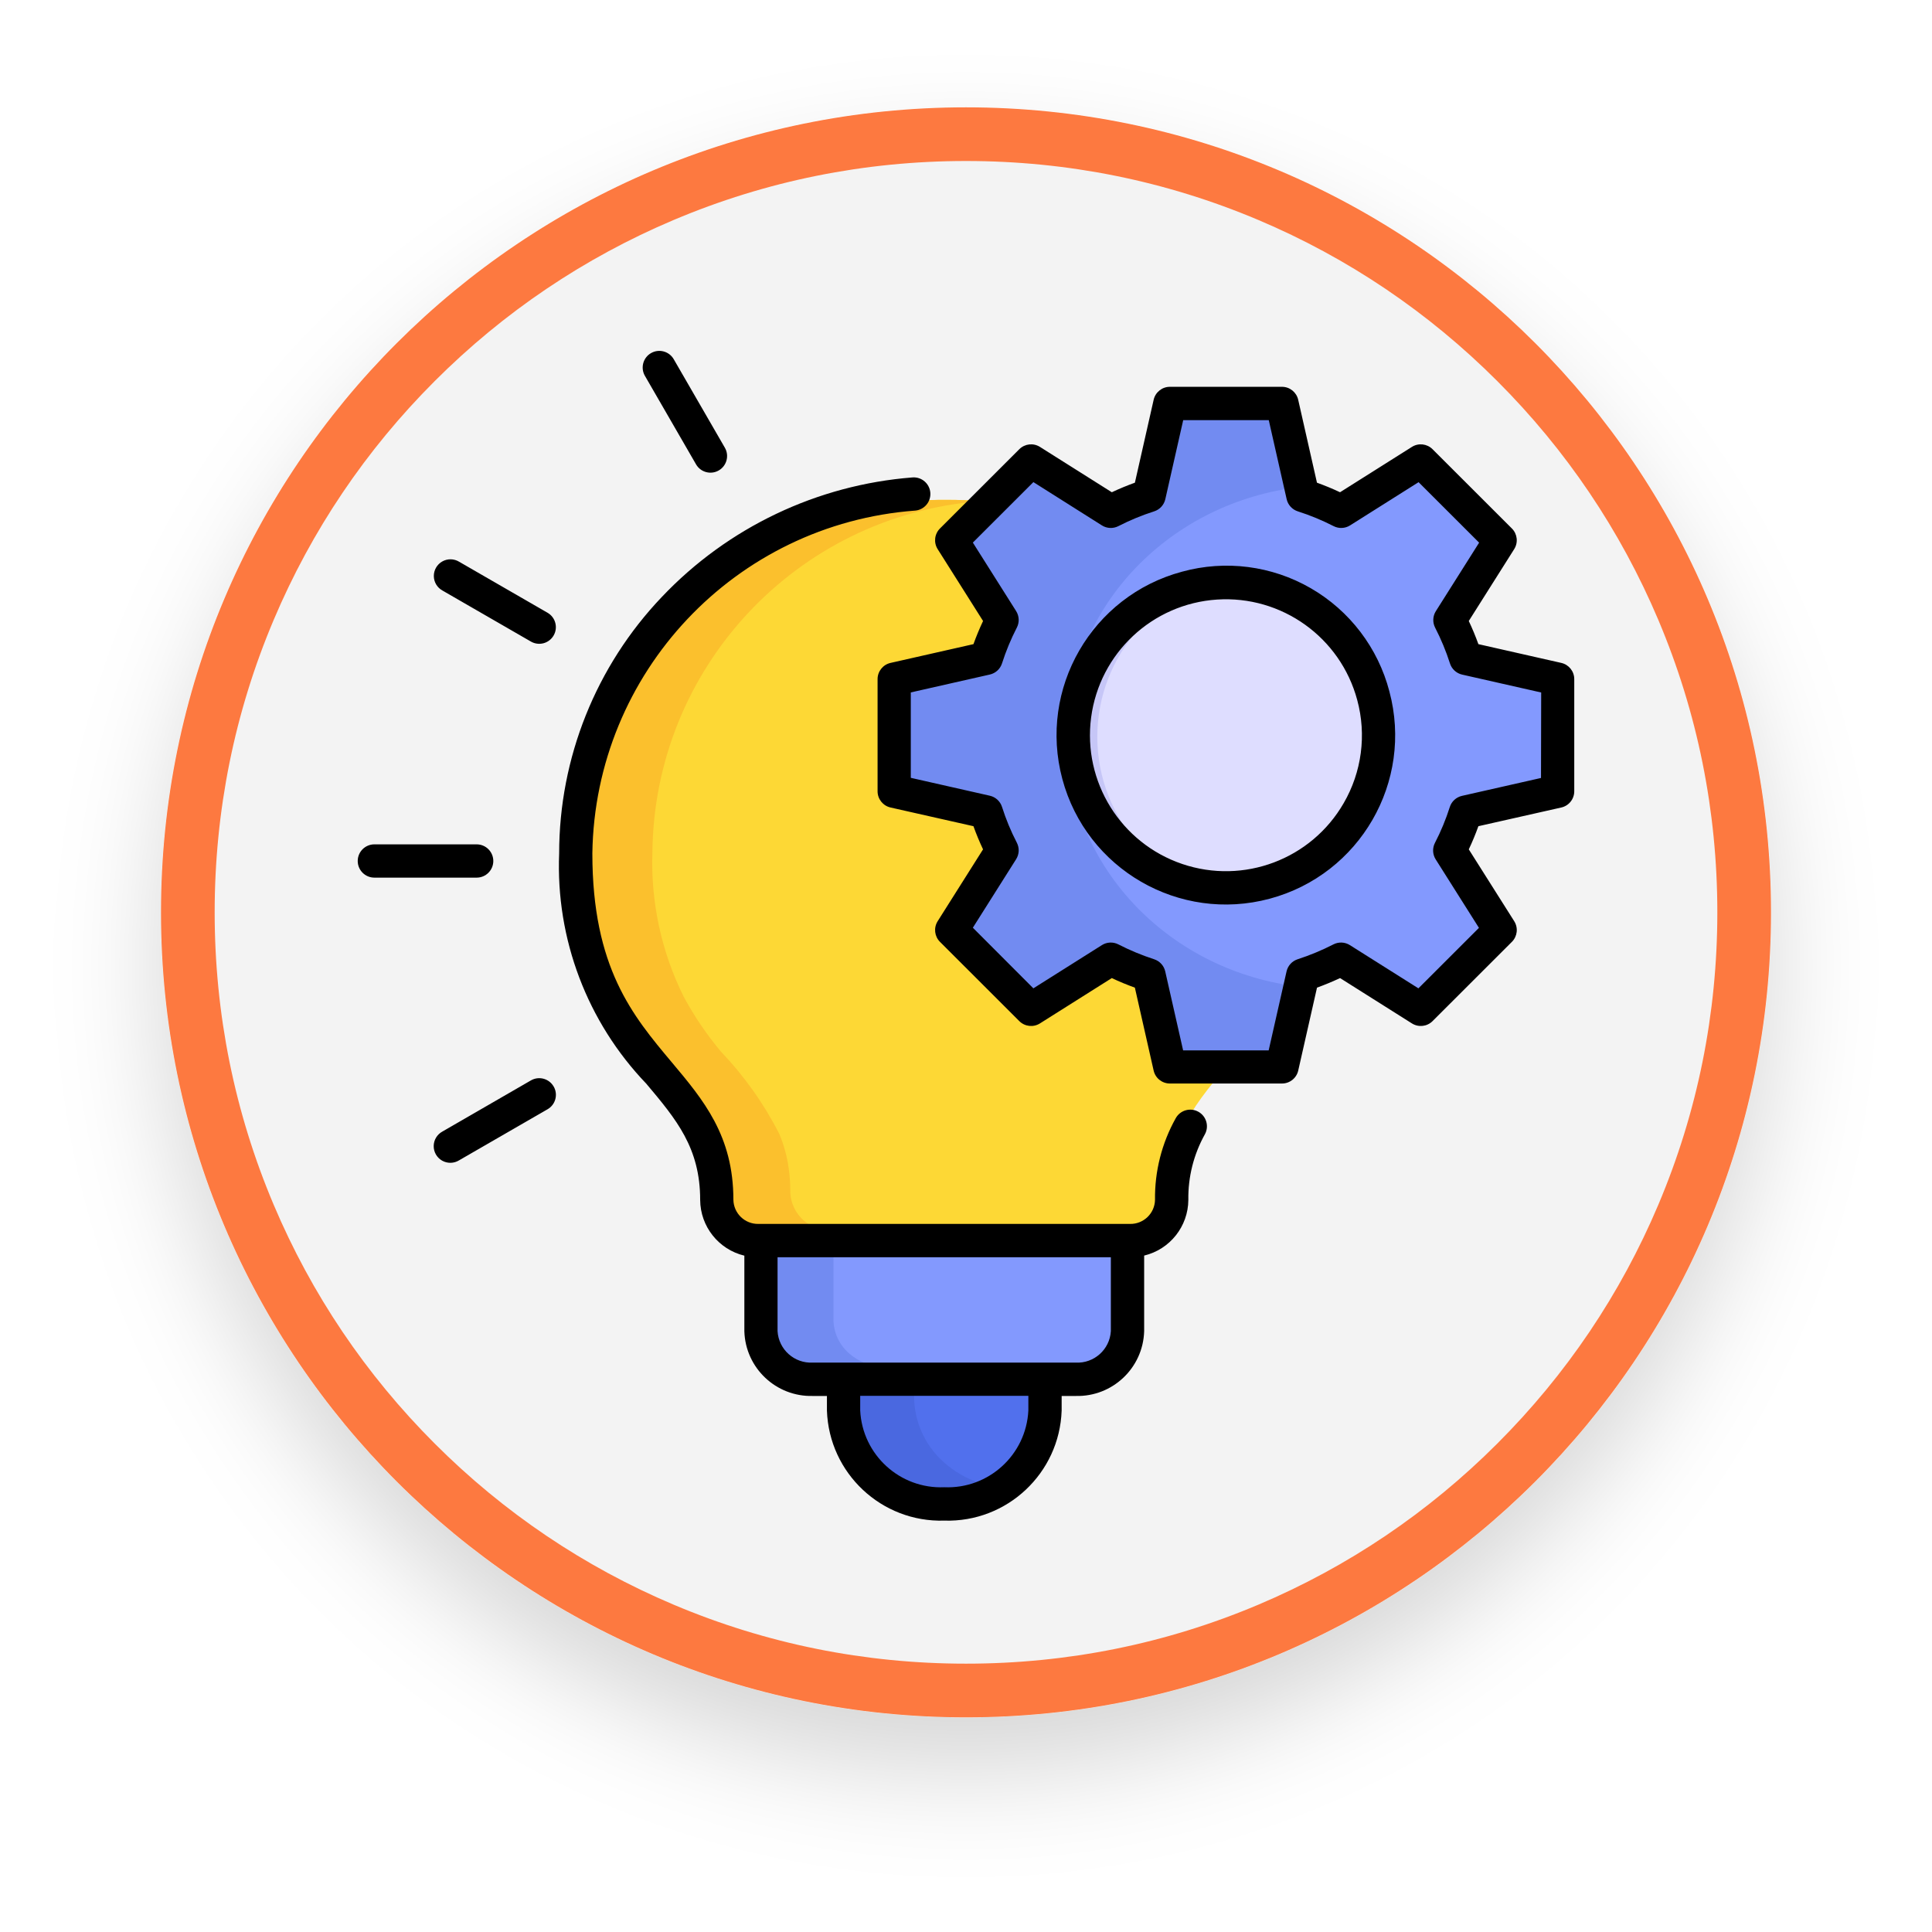
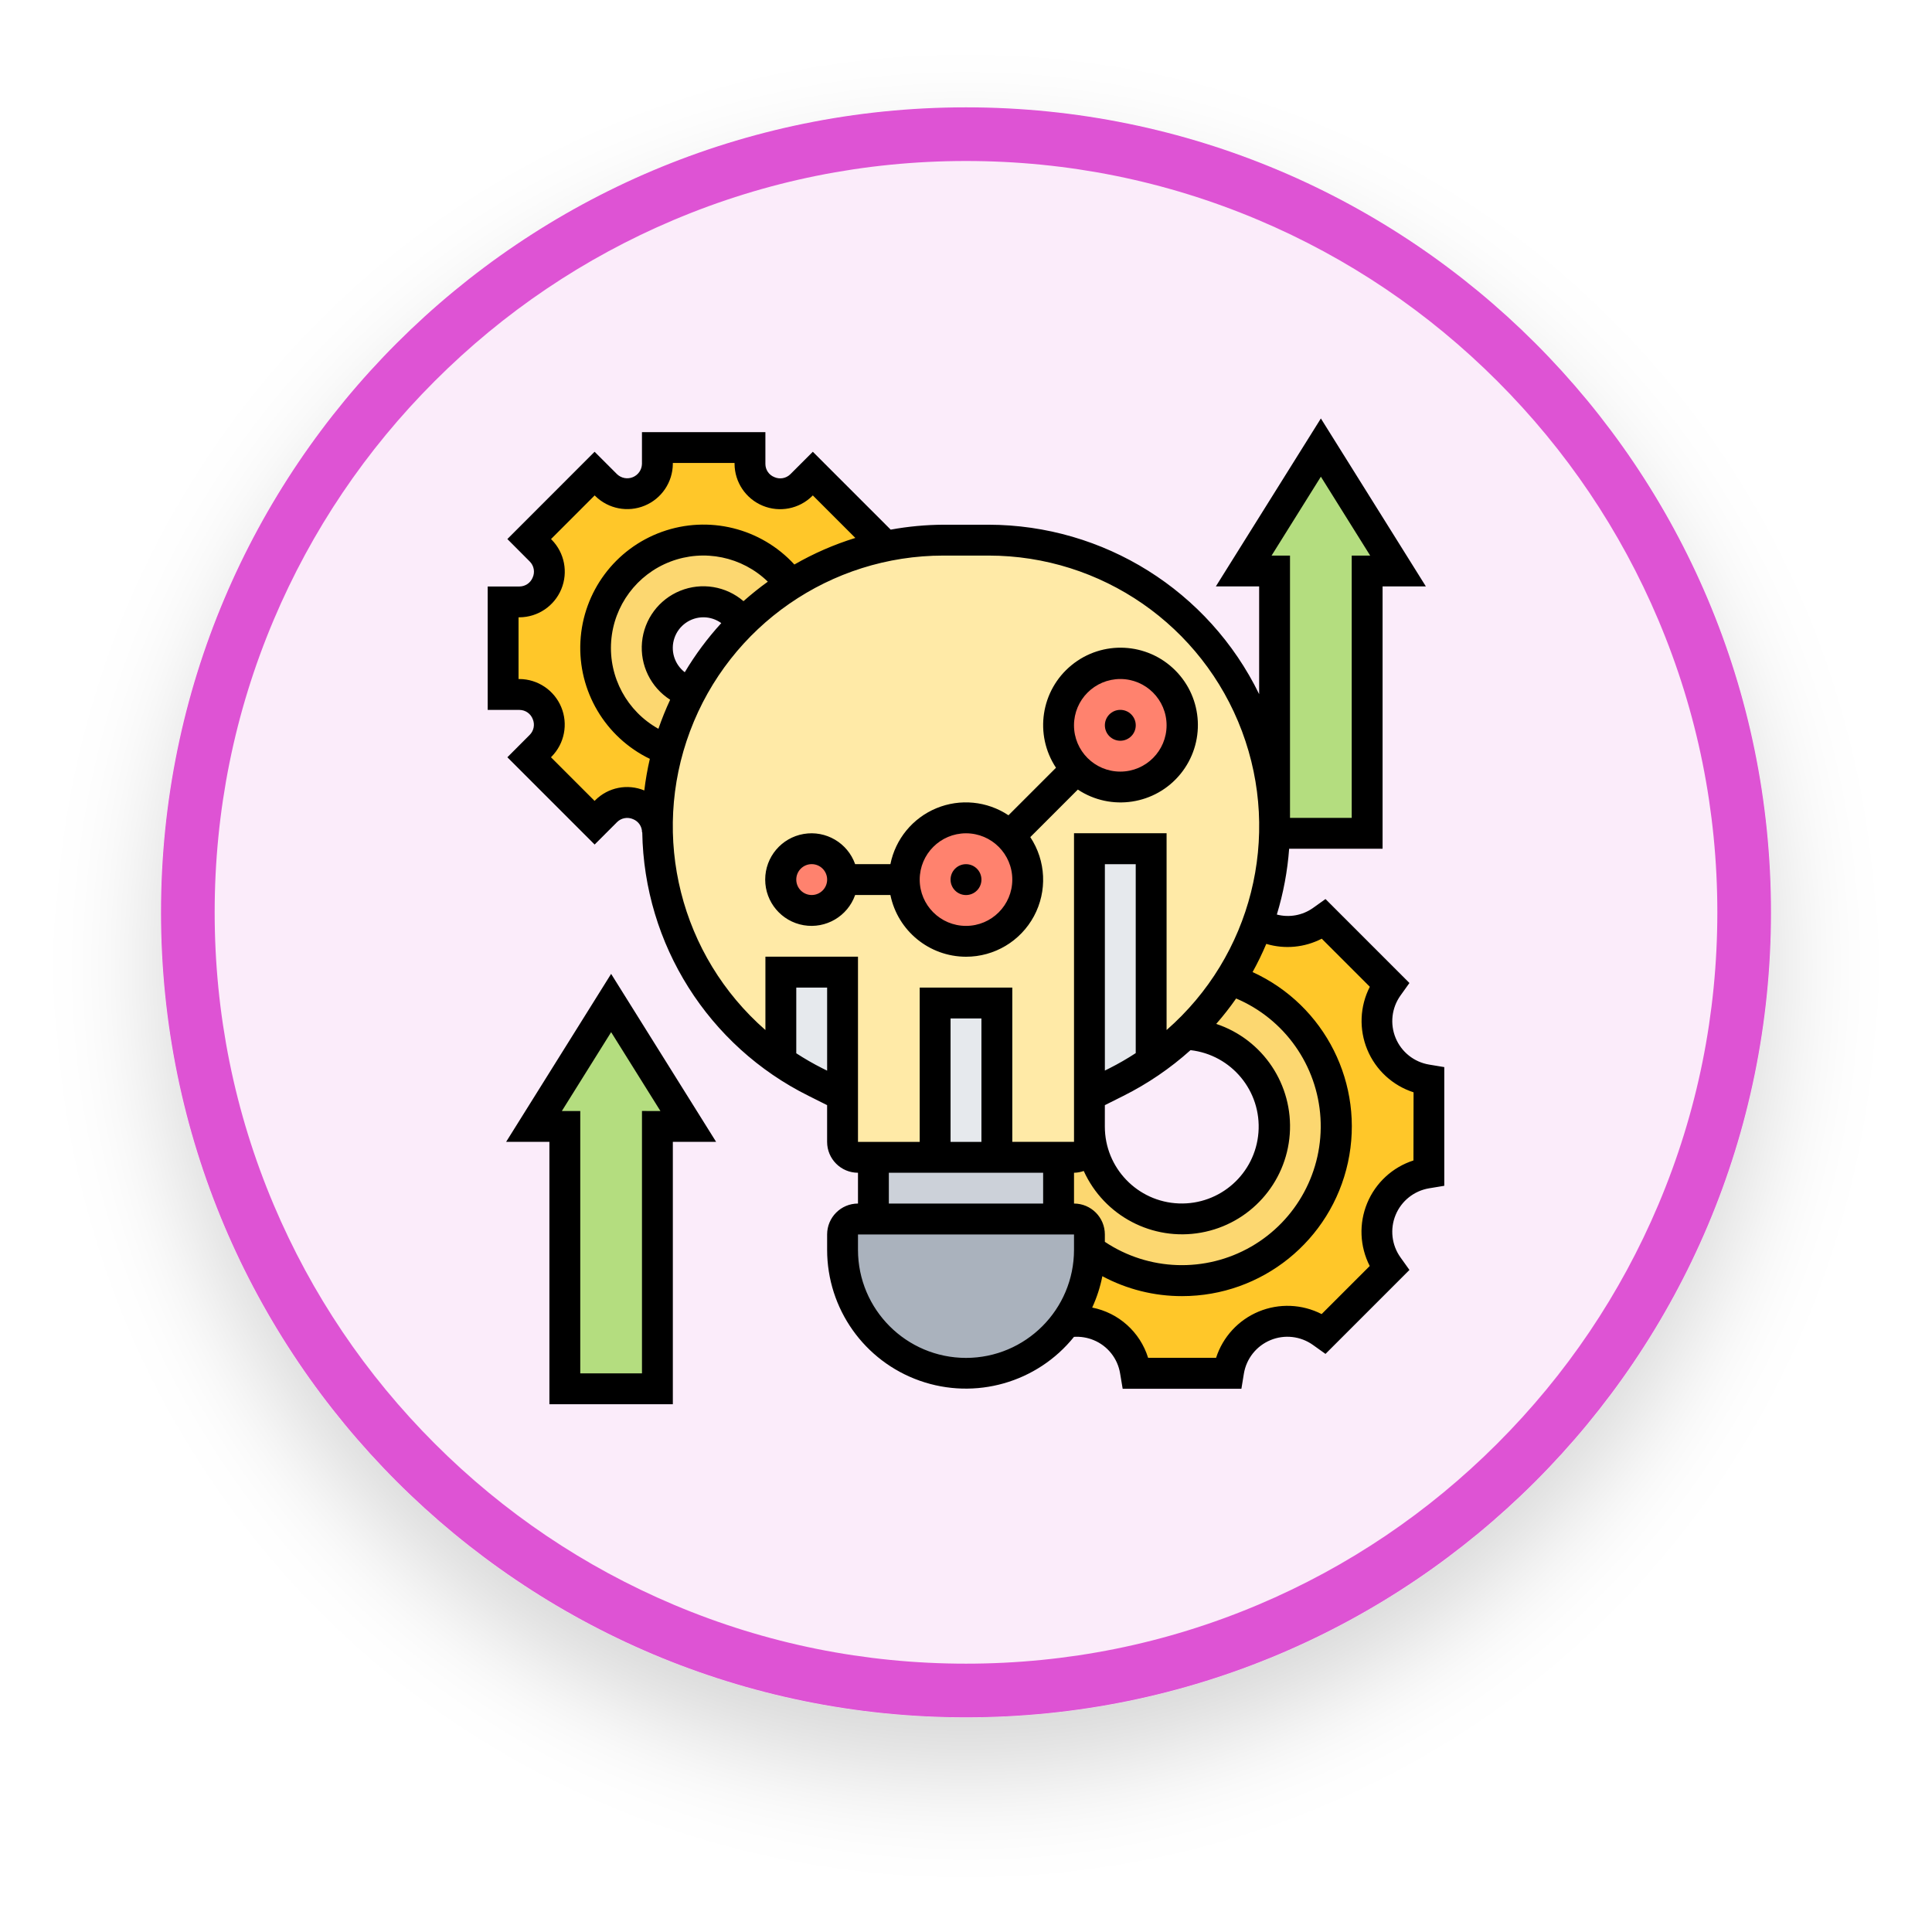
<svg xmlns="http://www.w3.org/2000/svg" width="108" height="108" viewBox="0 0 108 108">
  <defs>
-     <filter id="Trazado_979055" x="0" y="0" width="108" height="108" filterUnits="userSpaceOnUse">
+     <filter id="Trazado_982419" x="0" y="0" width="108" height="108" filterUnits="userSpaceOnUse">
      <feOffset dy="3" input="SourceAlpha" />
      <feGaussianBlur stdDeviation="3" result="blur" />
      <feFlood flood-opacity="0.161" />
      <feComposite operator="in" in2="blur" />
      <feComposite in="SourceGraphic" />
    </filter>
  </defs>
-   <g id="Grupo_1146617" data-name="Grupo 1146617" transform="translate(-201 -319)">
-     <g transform="matrix(1, 0, 0, 1, 201, 319)" filter="url(#Trazado_979055)">
-       <g id="Trazado_979055-2" data-name="Trazado 979055" transform="translate(9 6)" fill="#f3f3f3">
-         <path d="M 45 88.5 C 39.127 88.5 33.43 87.35 28.068 85.082 C 22.889 82.891 18.236 79.755 14.241 75.759 C 10.245 71.764 7.109 67.111 4.918 61.932 C 2.65 56.57 1.5 50.873 1.5 45 C 1.5 39.127 2.65 33.43 4.918 28.068 C 7.109 22.889 10.245 18.236 14.241 14.241 C 18.236 10.245 22.889 7.109 28.068 4.918 C 33.43 2.65 39.127 1.5 45 1.5 C 50.873 1.5 56.57 2.65 61.932 4.918 C 67.111 7.109 71.764 10.245 75.759 14.241 C 79.755 18.236 82.891 22.889 85.082 28.068 C 87.35 33.43 88.5 39.127 88.5 45 C 88.5 50.873 87.35 56.57 85.082 61.932 C 82.891 67.111 79.755 71.764 75.759 75.759 C 71.764 79.755 67.111 82.891 61.932 85.082 C 56.57 87.35 50.873 88.5 45 88.5 Z" stroke="none" />
-         <path d="M 45 3 C 39.329 3 33.829 4.11 28.653 6.299 C 23.652 8.415 19.16 11.443 15.302 15.302 C 11.443 19.16 8.415 23.652 6.299 28.653 C 4.11 33.829 3 39.329 3 45 C 3 50.671 4.11 56.171 6.299 61.347 C 8.415 66.348 11.443 70.84 15.302 74.698 C 19.16 78.557 23.652 81.585 28.653 83.701 C 33.829 85.89 39.329 87 45 87 C 50.671 87 56.171 85.89 61.347 83.701 C 66.348 81.585 70.84 78.557 74.698 74.698 C 78.557 70.84 81.585 66.348 83.701 61.347 C 85.89 56.171 87 50.671 87 45 C 87 39.329 85.89 33.829 83.701 28.653 C 81.585 23.652 78.557 19.16 74.698 15.302 C 70.84 11.443 66.348 8.415 61.347 6.299 C 56.171 4.11 50.671 3 45 3 M 45 0 C 69.853 0 90 20.147 90 45 C 90 69.853 69.853 90 45 90 C 20.147 90 0 69.853 0 45 C 0 20.147 20.147 0 45 0 Z" stroke="none" fill="#fd7940" />
+   <g id="Grupo_1148785" data-name="Grupo 1148785" transform="translate(-201 -357)">
+     <g id="Grupo_1146650" data-name="Grupo 1146650" transform="translate(0 35)">
+       <g transform="matrix(1, 0, 0, 1, 201, 322)" filter="url(#Trazado_982419)">
+         <g id="Trazado_982419-2" data-name="Trazado 982419" transform="translate(9 6)" fill="#fbecfa">
+           <path d="M 45 88.5 C 39.127 88.5 33.43 87.35 28.068 85.082 C 22.889 82.891 18.236 79.755 14.241 75.759 C 10.245 71.764 7.109 67.111 4.918 61.932 C 2.65 56.57 1.5 50.873 1.5 45 C 1.5 39.127 2.65 33.43 4.918 28.068 C 7.109 22.889 10.245 18.236 14.241 14.241 C 18.236 10.245 22.889 7.109 28.068 4.918 C 33.43 2.65 39.127 1.5 45 1.5 C 50.873 1.5 56.57 2.65 61.932 4.918 C 67.111 7.109 71.764 10.245 75.759 14.241 C 79.755 18.236 82.891 22.889 85.082 28.068 C 87.35 33.43 88.5 39.127 88.5 45 C 88.5 50.873 87.35 56.57 85.082 61.932 C 82.891 67.111 79.755 71.764 75.759 75.759 C 71.764 79.755 67.111 82.891 61.932 85.082 C 56.57 87.35 50.873 88.5 45 88.5 Z" stroke="none" />
+           <path d="M 45 3 C 39.329 3 33.829 4.11 28.653 6.299 C 23.652 8.415 19.16 11.443 15.302 15.302 C 11.443 19.16 8.415 23.652 6.299 28.653 C 4.11 33.829 3 39.329 3 45 C 3 50.671 4.11 56.171 6.299 61.347 C 8.415 66.348 11.443 70.84 15.302 74.698 C 19.16 78.557 23.652 81.585 28.653 83.701 C 33.829 85.89 39.329 87 45 87 C 50.671 87 56.171 85.89 61.347 83.701 C 66.348 81.585 70.84 78.557 74.698 74.698 C 78.557 70.84 81.585 66.348 83.701 61.347 C 85.89 56.171 87 50.671 87 45 C 87 39.329 85.89 33.829 83.701 28.653 C 81.585 23.652 78.557 19.16 74.698 15.302 C 70.84 11.443 66.348 8.415 61.347 6.299 C 56.171 4.11 50.671 3 45 3 M 45 0 C 69.853 0 90 20.147 90 45 C 90 69.853 69.853 90 45 90 C 20.147 90 0 69.853 0 45 C 0 20.147 20.147 0 45 0 Z" stroke="none" fill="#de53d4" />
+         </g>
      </g>
    </g>
-     <g id="knowledge_12886455" transform="translate(220.497 328.27)">
-       <g id="Grupo_1146616" data-name="Grupo 1146616" transform="translate(13.322 13.795)">
-         <g id="Grupo_1146606" data-name="Grupo 1146606" transform="translate(14.634 52.564)">
-           <path id="Trazado_982554" data-name="Trazado 982554" d="M217.813,431.241v2.466a5.52,5.52,0,0,1-11.008,0v-2.466Z" transform="translate(-206.805 -431.241)" fill="#5170ed" fill-rule="evenodd" />
+     <g id="developing" transform="translate(227.262 380.279)">
+       <g id="Grupo_1148783" data-name="Grupo 1148783" transform="translate(1.863 1.741)">
+         <g id="Grupo_1148768" data-name="Grupo 1148768" transform="translate(41.401 0)">
+           <path id="Trazado_983059" data-name="Trazado 983059" d="M54.313,2l4.313,6.9H56.9V23.563H51.725V8.9H50Z" transform="translate(-50 -2)" fill="#b4dd7f" />
        </g>
-         <g id="Grupo_1146607" data-name="Grupo 1146607" transform="translate(10.121 45.195)">
-           <path id="Trazado_982555" data-name="Trazado 982555" d="M192.929,375.876v5.5A2.741,2.741,0,0,1,190.1,384H175.73a2.741,2.741,0,0,1-2.83-2.624v-5.5Z" transform="translate(-172.9 -375.876)" fill="#8399fe" fill-rule="evenodd" />
+         <g id="Grupo_1148769" data-name="Grupo 1148769" transform="translate(1.725 31.051)">
+           <path id="Trazado_983060" data-name="Trazado 983060" d="M8.313,38l4.313,6.9H10.9V59.563H5.725V44.9H4Z" transform="translate(-4 -38)" fill="#b4dd7f" />
        </g>
-         <g id="Grupo_1146608" data-name="Grupo 1146608" transform="translate(0 4.88)">
-           <path id="Trazado_982556" data-name="Trazado 982556" d="M116.984,72.946a19.922,19.922,0,0,1,20.135,19.7c0,11.748-7.707,11.711-7.707,18.939a2.253,2.253,0,0,1-2.271,2.223H106.83a2.256,2.256,0,0,1-2.275-2.223c0-7.228-7.707-7.191-7.707-18.939A19.925,19.925,0,0,1,116.984,72.946Z" transform="translate(-96.849 -72.946)" fill="#fdd835" fill-rule="evenodd" />
+         <g id="Grupo_1148770" data-name="Grupo 1148770" transform="translate(31.465 26.359)">
+           <path id="Trazado_983061" data-name="Trazado 983061" d="M47.752,35.769a15.6,15.6,0,0,0,1.432-2.958,3.4,3.4,0,0,0,.4.2,3.315,3.315,0,0,0,3.209-.371l.1-.078,3.666,3.666-.078.1a3.341,3.341,0,0,0-.371,3.209,3.335,3.335,0,0,0,2.527,2.01l.129.017V46.74l-.129.026a3.316,3.316,0,0,0-2.156,5.21l.078.1-3.666,3.657-.1-.069a3.341,3.341,0,0,0-3.209-.371,3.335,3.335,0,0,0-2.01,2.527l-.017.129H42.379l-.026-.138a3.308,3.308,0,0,0-2-2.519,3.407,3.407,0,0,0-1.872-.2,6.909,6.909,0,0,0,1.311-4.045,8.626,8.626,0,1,0,7.849-15.1h-.009c.043-.06.086-.121.121-.181Z" transform="translate(-38.48 -32.56)" fill="#ffc729" />
        </g>
-         <g id="Grupo_1146609" data-name="Grupo 1146609" transform="translate(0 4.88)">
-           <path id="Trazado_982557" data-name="Trazado 982557" d="M108.114,110.284a7.578,7.578,0,0,0-.523-1.9,19.457,19.457,0,0,0-3.257-4.593,18.331,18.331,0,0,1-2.083-3.069,16.833,16.833,0,0,1-1.752-8.075,19.881,19.881,0,0,1,18.31-19.628c-.6-.051-1.211-.077-1.826-.077a19.925,19.925,0,0,0-20.135,19.7,16.833,16.833,0,0,0,1.752,8.075,18.118,18.118,0,0,0,2.087,3.069c1.682,2.068,3.371,3.7,3.776,6.489a8.635,8.635,0,0,1,.092,1.306,2.182,2.182,0,0,0,.434,1.3,2.3,2.3,0,0,0,1.84.92h3.651a2.3,2.3,0,0,1-1.494-.552,2.2,2.2,0,0,1-.78-1.671A9.084,9.084,0,0,0,108.114,110.284Z" transform="translate(-96.848 -72.946)" fill="#fbc02d" fill-rule="evenodd" />
+         <g id="Grupo_1148771" data-name="Grupo 1148771">
+           <path id="Trazado_983062" data-name="Trazado 983062" d="M11.2,18.905l-.578,4.261c0,.112,0,.233.009.345h-.009A1.658,1.658,0,0,0,9.59,21.976c-.009,0-.009-.009-.017-.009a1.659,1.659,0,0,0-1.811.354l-.647.647L3.458,19.311l.647-.647a1.659,1.659,0,0,0,.354-1.811c0-.009-.009-.009-.009-.017A1.658,1.658,0,0,0,2.914,15.8H2V10.625h.914A1.658,1.658,0,0,0,4.45,9.59c0-.009.009-.009.009-.017A1.659,1.659,0,0,0,4.1,7.762l-.647-.647L7.115,3.458l.647.647a1.659,1.659,0,0,0,1.811.354c.009,0,.009-.009.017-.009a1.658,1.658,0,0,0,1.035-1.535V2H15.8v.914A1.658,1.658,0,0,0,16.835,4.45c.009,0,.009.009.017.009A1.659,1.659,0,0,0,18.664,4.1l.647-.647,3.657,3.657-.647.647a15.787,15.787,0,0,0-4.244,1.889V9.642A6.036,6.036,0,1,0,11.2,18.905Z" transform="translate(-2 -2)" fill="#ffc729" />
        </g>
-         <g id="Grupo_1146610" data-name="Grupo 1146610" transform="translate(10.121 45.748)">
-           <path id="Trazado_982558" data-name="Trazado 982558" d="M176.411,380.025H172.9v4.95a2.741,2.741,0,0,0,2.83,2.624h3.651a2.928,2.928,0,0,1-1.969-.743,2.532,2.532,0,0,1-.861-1.881v-4.95Z" transform="translate(-172.9 -380.025)" fill="#728bf1" fill-rule="evenodd" />
+         <g id="Grupo_1148772" data-name="Grupo 1148772" transform="translate(5.175 5.175)">
+           <path id="Trazado_983063" data-name="Trazado 983063" d="M18.9,10.467v.009a15.746,15.746,0,0,0-2.7,2.139,2.59,2.59,0,1,0-2.9,3.907,15.464,15.464,0,0,0-1.277,3.209A6.037,6.037,0,1,1,18.9,10.467Z" transform="translate(-8 -8)" fill="#fcd770" />
        </g>
-         <g id="Grupo_1146611" data-name="Grupo 1146611" transform="translate(14.634 53.322)">
-           <path id="Trazado_982559" data-name="Trazado 982559" d="M208.774,436.938h-1.969v1.708a5.331,5.331,0,0,0,5.5,5.1,5.666,5.666,0,0,0,.71-.044,5.57,5.57,0,0,0,1.115-.247,5.664,5.664,0,0,1-.784-.324,5.5,5.5,0,0,1-1.042-.677,4.955,4.955,0,0,1-1.855-3.813v-1.708Z" transform="translate(-206.805 -436.938)" fill="#4a68e0" fill-rule="evenodd" />
+         <g id="Grupo_1148773" data-name="Grupo 1148773" transform="translate(31.051 29.748)">
+           <path id="Trazado_983064" data-name="Trazado 983064" d="M39.725,44.693a5.175,5.175,0,1,0,5.356-5.175l-.009-.009a15.481,15.481,0,0,0,2.493-3.019h.009a8.626,8.626,0,1,1-7.849,15.1V50.73a.865.865,0,0,0-.863-.863H38v-3.45h.863a.865.865,0,0,0,.863-.863Z" transform="translate(-38 -36.49)" fill="#fcd770" />
        </g>
-         <g id="Grupo_1146612" data-name="Grupo 1146612" transform="translate(17.401)">
-           <path id="Trazado_982560" data-name="Trazado 982560" d="M249.93,41.3a13.715,13.715,0,0,1,2.091.865l4.358-2.749,4.335,4.332-2.753,4.358a13.553,13.553,0,0,1,.868,2.094l5.024,1.137v6.128L258.829,58.6a13.274,13.274,0,0,1-.868,2.094l2.753,4.358-4.336,4.332-4.358-2.749a13.729,13.729,0,0,1-2.09.869l-1.137,5.024h-6.128L241.528,67.5a13.744,13.744,0,0,1-2.091-.869l-4.361,2.749-4.332-4.332,2.749-4.358a13.607,13.607,0,0,1-.865-2.094L227.6,57.467V51.339l5.027-1.137a13.921,13.921,0,0,1,.865-2.094l-2.749-4.358,4.332-4.332,4.361,2.749a13.714,13.714,0,0,1,2.091-.865l1.137-5.027h6.128Z" transform="translate(-227.601 -36.275)" fill="#8399fe" fill-rule="evenodd" />
+         <g id="Grupo_1148774" data-name="Grupo 1148774" transform="translate(18.975 43.126)">
+           <path id="Trazado_983065" data-name="Trazado 983065" d="M37.8,52.863v.863a6.909,6.909,0,0,1-1.311,4.045,7.257,7.257,0,0,1-.707.837A6.9,6.9,0,0,1,24,53.725v-.863A.865.865,0,0,1,24.863,52H36.938A.865.865,0,0,1,37.8,52.863Z" transform="translate(-24 -52)" fill="#aab2bd" />
        </g>
-         <g id="Grupo_1146613" data-name="Grupo 1146613" transform="translate(17.401)">
-           <path id="Trazado_982561" data-name="Trazado 982561" d="M249.742,68.331l-.95,4.2h-6.128L241.528,67.5a13.744,13.744,0,0,1-2.091-.869l-4.361,2.749-4.332-4.332,2.749-4.358a13.607,13.607,0,0,1-.865-2.094L227.6,57.467V51.339l5.027-1.137a13.921,13.921,0,0,1,.865-2.094l-2.749-4.358,4.332-4.332,4.361,2.749a13.714,13.714,0,0,1,2.091-.865l1.137-5.027h6.128l.95,4.2c-7.2.986-12.727,6.846-12.727,13.93S242.543,67.349,249.742,68.331Z" transform="translate(-227.601 -36.275)" fill="#728bf1" fill-rule="evenodd" />
+         <g id="Grupo_1148775" data-name="Grupo 1148775" transform="translate(20.7 39.676)">
+           <path id="Trazado_983066" data-name="Trazado 983066" d="M36.35,48v3.45H26V48H36.35Z" transform="translate(-26 -48)" fill="#ccd1d9" />
        </g>
-         <g id="Grupo_1146614" data-name="Grupo 1146614" transform="translate(26.525 9.124)">
-           <path id="Trazado_982562" data-name="Trazado 982562" d="M305.158,122.84a9,9,0,1,0-9-9.006A9.022,9.022,0,0,0,305.158,122.84Z" transform="translate(-296.156 -104.832)" fill="#deddff" fill-rule="evenodd" />
+         <g id="Grupo_1148776" data-name="Grupo 1148776" transform="translate(8.625 5.175)">
+           <path id="Trazado_983067" data-name="Trazado 983067" d="M36.15,40.776v.863a.865.865,0,0,1-.863.863H30.975V33.875h-3.45V42.5H23.213a.865.865,0,0,1-.863-.863V32.15H18.9v4.985a15.944,15.944,0,0,1-6.892-12.8C12,24.224,12,24.1,12,23.991l.578-4.261a15.464,15.464,0,0,1,1.277-3.209,15.955,15.955,0,0,1,2.829-3.838l.069-.069A16.143,16.143,0,0,1,23.7,8.587,16.038,16.038,0,0,1,27.991,8H30.51A15.985,15.985,0,0,1,45.543,29.434a15.6,15.6,0,0,1-1.432,2.958c-.035.06-.078.121-.121.181A15.482,15.482,0,0,1,41.5,35.592a14.133,14.133,0,0,1-1.9,1.544V25.25H36.15V40.776Z" transform="translate(-12 -8)" fill="#ffeaa7" />
        </g>
-         <g id="Grupo_1146615" data-name="Grupo 1146615" transform="translate(26.525 9.124)">
-           <path id="Trazado_982563" data-name="Trazado 982563" d="M305.158,104.832a9.293,9.293,0,0,1,1.019.055,9,9,0,0,0,0,17.894,9.291,9.291,0,0,1-1.019.059,9,9,0,0,1,0-18.008Z" transform="translate(-296.156 -104.832)" fill="#c6c6f7" fill-rule="evenodd" />
+         <g id="Grupo_1148777" data-name="Grupo 1148777" transform="translate(31.051 12.075)">
+           <path id="Trazado_983068" data-name="Trazado 983068" d="M41.45,16A3.452,3.452,0,1,1,38,19.45,3.449,3.449,0,0,1,41.45,16Z" transform="translate(-38 -16)" fill="#ff826e" />
+         </g>
+         <g id="Grupo_1148778" data-name="Grupo 1148778" transform="translate(22.425 20.7)">
+           <path id="Trazado_983069" data-name="Trazado 983069" d="M33.891,27.009A3.452,3.452,0,1,1,31.45,26,3.472,3.472,0,0,1,33.891,27.009Z" transform="translate(-28 -26)" fill="#ff826e" />
+         </g>
+         <g id="Grupo_1148779" data-name="Grupo 1148779" transform="translate(15.525 22.425)">
+           <circle id="Elipse_11615" data-name="Elipse 11615" cx="1.725" cy="1.725" r="1.725" fill="#ff826e" />
+         </g>
+         <g id="Grupo_1148780" data-name="Grupo 1148780" transform="translate(32.776 22.425)">
+           <path id="Trazado_983070" data-name="Trazado 983070" d="M43.45,39.885v.009a15.511,15.511,0,0,1-1.941,1.147L40,41.8V28h3.45Z" transform="translate(-40 -28)" fill="#e6e9ed" />
+         </g>
+         <g id="Grupo_1148781" data-name="Grupo 1148781" transform="translate(24.15 31.051)">
+           <path id="Trazado_983071" data-name="Trazado 983071" d="M30,38h3.45v8.625H30Z" transform="translate(-30 -38)" fill="#e6e9ed" />
+         </g>
+         <g id="Grupo_1148782" data-name="Grupo 1148782" transform="translate(15.525 29.326)">
+           <path id="Trazado_983072" data-name="Trazado 983072" d="M23.45,36v6.9l-1.509-.759A15.51,15.51,0,0,1,20,40.994V36Z" transform="translate(-20 -36)" fill="#e6e9ed" />
        </g>
      </g>
-       <path id="Trazado_982564" data-name="Trazado 982564" d="M67.781,27.787l-4.635-1.049c-.158-.439-.338-.872-.537-1.294l2.538-4.017a.93.93,0,0,0-.129-1.155l-4.435-4.431a.93.93,0,0,0-1.153-.129l-4.018,2.535c-.421-.2-.853-.376-1.29-.534l-1.049-4.635a.93.93,0,0,0-.907-.725H45.9a.93.93,0,0,0-.907.725l-1.049,4.635c-.437.157-.868.336-1.29.534l-4.018-2.535a.93.93,0,0,0-1.153.129l-4.435,4.431a.93.93,0,0,0-.129,1.155l2.538,4.017c-.2.422-.378.855-.537,1.294l-4.635,1.049a.93.93,0,0,0-.725.907v6.269a.93.93,0,0,0,.725.907l4.634,1.045c.158.44.338.873.537,1.295l-2.537,4.016a.93.93,0,0,0,.129,1.154l4.435,4.431a.93.93,0,0,0,1.153.129l4.018-2.535c.419.2.85.376,1.289.535l1.049,4.634a.93.93,0,0,0,.907.725h6.269a.93.93,0,0,0,.907-.725l1.049-4.634c.439-.16.87-.338,1.289-.535l4.018,2.535a.93.93,0,0,0,1.153-.129l4.435-4.431a.93.93,0,0,0,.129-1.155L62.609,38.21c.2-.421.378-.854.537-1.295L67.78,35.87a.93.93,0,0,0,.725-.907V28.694A.93.93,0,0,0,67.781,27.787Zm-1.135,6.432-4.417,1a.93.93,0,0,0-.682.625,12.7,12.7,0,0,1-.828,2,.93.93,0,0,0,.039.925l2.419,3.829-3.384,3.381-3.83-2.416a.929.929,0,0,0-.921-.041,13.556,13.556,0,0,1-2,.831.93.93,0,0,0-.62.679l-1,4.415H46.64l-1-4.415a.93.93,0,0,0-.62-.679,13.548,13.548,0,0,1-2-.831.929.929,0,0,0-.921.041l-3.83,2.416L34.886,42.59l2.419-3.829a.93.93,0,0,0,.039-.925,12.689,12.689,0,0,1-.828-2,.93.93,0,0,0-.682-.625l-4.417-1V29.437l4.418-1a.93.93,0,0,0,.681-.624,13.015,13.015,0,0,1,.829-2,.93.93,0,0,0-.04-.923l-2.419-3.829,3.384-3.381L42.1,20.1a.93.93,0,0,0,.921.041,13.124,13.124,0,0,1,2-.826.93.93,0,0,0,.624-.681l1-4.418h4.783l1,4.418a.93.93,0,0,0,.624.681,13.143,13.143,0,0,1,2,.826.93.93,0,0,0,.921-.041l3.83-2.416,3.384,3.381-2.419,3.829a.93.93,0,0,0-.04.923,12.988,12.988,0,0,1,.829,2,.93.93,0,0,0,.681.624l4.418,1ZM46.583,22.687A9.463,9.463,0,1,0,58.17,29.38a9.4,9.4,0,0,0-11.587-6.693Zm9.032,12.941a7.6,7.6,0,1,1,.758-5.766A7.55,7.55,0,0,1,55.615,35.628ZM7.149,39.79H1.43a.93.93,0,0,1,0-1.86H7.149a.93.93,0,0,1,0,1.86Zm9.405-28.05a.93.93,0,0,1,1.611-.93l2.858,4.947a.93.93,0,1,1-1.611.93Zm-5.1,39.727a.93.93,0,0,1-.34,1.27L6.164,55.594a.93.93,0,1,1-.93-1.61l4.947-2.858A.93.93,0,0,1,11.452,51.466Zm36.035,1.409a.93.93,0,0,0-1.263.365A9.1,9.1,0,0,0,45.069,57.8a1.372,1.372,0,0,1-1.393,1.348H22.9A1.375,1.375,0,0,1,21.5,57.8c0-3.587-1.675-5.581-3.448-7.692-2.181-2.6-4.436-5.281-4.436-11.678A19.5,19.5,0,0,1,31.668,19.272a.93.93,0,0,0-.147-1.854A21.624,21.624,0,0,0,17.5,24.1a20.785,20.785,0,0,0-5.74,14.335,17.568,17.568,0,0,0,4.871,12.874c1.683,2,3.012,3.587,3.012,6.5a3.223,3.223,0,0,0,2.47,3.113v4.229a3.729,3.729,0,0,0,3.825,3.614h.791v.817a6.372,6.372,0,0,0,6.559,6.152,6.374,6.374,0,0,0,6.562-6.152v-.817h.787a3.729,3.729,0,0,0,3.825-3.614V60.918a3.222,3.222,0,0,0,2.47-3.113,7.3,7.3,0,0,1,.924-3.666.93.93,0,0,0-.366-1.263Zm-9.5,16.7a4.516,4.516,0,0,1-4.7,4.292,4.514,4.514,0,0,1-4.7-4.292v-.817h9.4ZM42.6,65.146A1.871,1.871,0,0,1,40.634,66.9h-14.7a1.871,1.871,0,0,1-1.965-1.754V61.012H42.6ZM11.452,26.253a.929.929,0,0,1-1.27.341L5.235,23.74a.93.93,0,1,1,.929-1.611l4.947,2.854a.93.93,0,0,1,.341,1.27Z" transform="translate(0)" />
+       <g id="Grupo_1148784" data-name="Grupo 1148784" transform="translate(1 0.113)">
+         <circle id="Elipse_11616" data-name="Elipse 11616" cx="0.863" cy="0.863" r="0.863" transform="translate(25.875 24.916)" />
+         <path id="Trazado_983073" data-name="Trazado 983073" d="M30.213,32.25a4.306,4.306,0,0,0,3.594-6.687l2.657-2.657a4.325,4.325,0,1,0-1.22-1.22l-2.657,2.657a4.3,4.3,0,0,0-6.6,2.732H24.016a2.588,2.588,0,1,0,0,1.725h1.971A4.321,4.321,0,0,0,30.213,32.25Zm8.625-15.525a2.588,2.588,0,1,1-2.588,2.588A2.591,2.591,0,0,1,38.838,16.725ZM30.213,25.35a2.588,2.588,0,1,1-2.588,2.588A2.591,2.591,0,0,1,30.213,25.35ZM21.588,28.8a.863.863,0,1,1,.863-.863A.863.863,0,0,1,21.588,28.8Z" transform="translate(-3.475 -2.16)" />
+         <circle id="Elipse_11617" data-name="Elipse 11617" cx="0.863" cy="0.863" r="0.863" transform="translate(34.501 16.29)" />
+         <path id="Trazado_983074" data-name="Trazado 983074" d="M2.195,45.5H4.614V60.166h6.9V45.5h2.419l-5.869-9.39Zm7.594-1.725V58.441H6.339V43.778H5.309l2.756-4.41,2.756,4.41Z" transform="translate(-1.164 -5.062)" />
+         <path id="Trazado_983075" data-name="Trazado 983075" d="M53.626,36.232a2.463,2.463,0,0,1-1.6-3.861l.5-.7-4.692-4.693-.7.5a2.434,2.434,0,0,1-2.02.367,16.86,16.86,0,0,0,.688-3.679h5.223V9.5h2.419L47.576.113,41.706,9.5h2.419v6.024A16.858,16.858,0,0,0,29,6.053H26.48a16.9,16.9,0,0,0-2.952.275L19.175,1.975,17.917,3.233a.806.806,0,0,1-.893.159.792.792,0,0,1-.5-.734V.878h-6.9V2.657a.824.824,0,0,1-1.39.575L6.976,1.975,2.1,6.854,3.355,8.113a.8.8,0,0,1,.16.893.8.8,0,0,1-.735.5H1v6.9H2.779a.8.8,0,0,1,.743.521.8.8,0,0,1-.169.87L2.1,19.053l4.878,4.878,1.258-1.258a.806.806,0,0,1,.893-.159.792.792,0,0,1,.5.734h.012a16.754,16.754,0,0,0,9.3,14.734l1.033.517v2.055A1.727,1.727,0,0,0,21.7,42.279V44a1.727,1.727,0,0,0-1.725,1.725v.863a7.757,7.757,0,0,0,13.8,4.864,2.473,2.473,0,0,1,1.093.18A2.437,2.437,0,0,1,36.353,53.5l.143.854h6.637l.139-.849a2.464,2.464,0,0,1,3.862-1.6l.7.5,4.693-4.693-.5-.7a2.464,2.464,0,0,1,1.593-3.863l.854-.141V36.373ZM33.776,44V42.279a1.7,1.7,0,0,0,.544-.1,6.036,6.036,0,1,0,7.406-8.221,16.794,16.794,0,0,0,1.113-1.421A7.762,7.762,0,1,1,35.5,46.14v-.411A1.727,1.727,0,0,0,33.776,44Zm3.45-8.409a15.353,15.353,0,0,1-1.463.844l-.262.131V25.029h1.725ZM35.5,38.5l1.033-.517a17.012,17.012,0,0,0,3.756-2.558,4.3,4.3,0,1,1-4.79,4.267ZM47.576,3.368l2.756,4.41H49.3V22.441h-3.45V7.778H44.82ZM7.015,21.453l-.039.039-2.439-2.44.038-.038a2.548,2.548,0,0,0-1.8-4.335H2.725v-3.45h.054a2.549,2.549,0,0,0,1.8-4.335l-.038-.039,2.439-2.44.039.038A2.548,2.548,0,0,0,11.35,2.657V2.6H14.8v.054a2.549,2.549,0,0,0,4.336,1.8l.039-.039,2.377,2.377a16.729,16.729,0,0,0-3.408,1.486,6.892,6.892,0,1,0-8.08,10.864,16.515,16.515,0,0,0-.309,1.766,2.516,2.516,0,0,0-2.74.544Zm5-7.155a1.713,1.713,0,0,1,1.058-3.07,1.707,1.707,0,0,1,.985.325A16.9,16.9,0,0,0,12.017,14.3ZM15.3,10.326a3.443,3.443,0,1,0-4.1,5.511,16.851,16.851,0,0,0-.656,1.624A5.169,5.169,0,1,1,16.66,9.237,17,17,0,0,0,15.3,10.326Zm4.41,26.114A15.431,15.431,0,0,1,18.25,35.6V31.929h1.725v4.642ZM16.525,30.2v4.1A15.128,15.128,0,0,1,26.48,7.778H29A15.128,15.128,0,0,1,38.951,34.3v-11H33.776v17.25h-3.45V31.929H25.15v8.625H21.7V30.2ZM28.6,40.554H26.875v-6.9H28.6Zm-5.175,1.725h8.625V44H23.425Zm4.313,10.35A6.045,6.045,0,0,1,21.7,46.591v-.863H33.776v.863A6.045,6.045,0,0,1,27.738,52.629ZM52.751,41.591a4.191,4.191,0,0,0-2.444,5.9l-2.689,2.688a4.191,4.191,0,0,0-5.9,2.444h-3.8a4.1,4.1,0,0,0-3.126-2.808,7.7,7.7,0,0,0,.568-1.754,9.393,9.393,0,0,0,4.457,1.114,9.485,9.485,0,0,0,3.941-18.114,16.6,16.6,0,0,0,.766-1.576,4.157,4.157,0,0,0,3.1-.291l2.688,2.688a4.191,4.191,0,0,0,2.445,5.9Z" transform="translate(-1 -0.113)" />
+       </g>
    </g>
  </g>
</svg>
